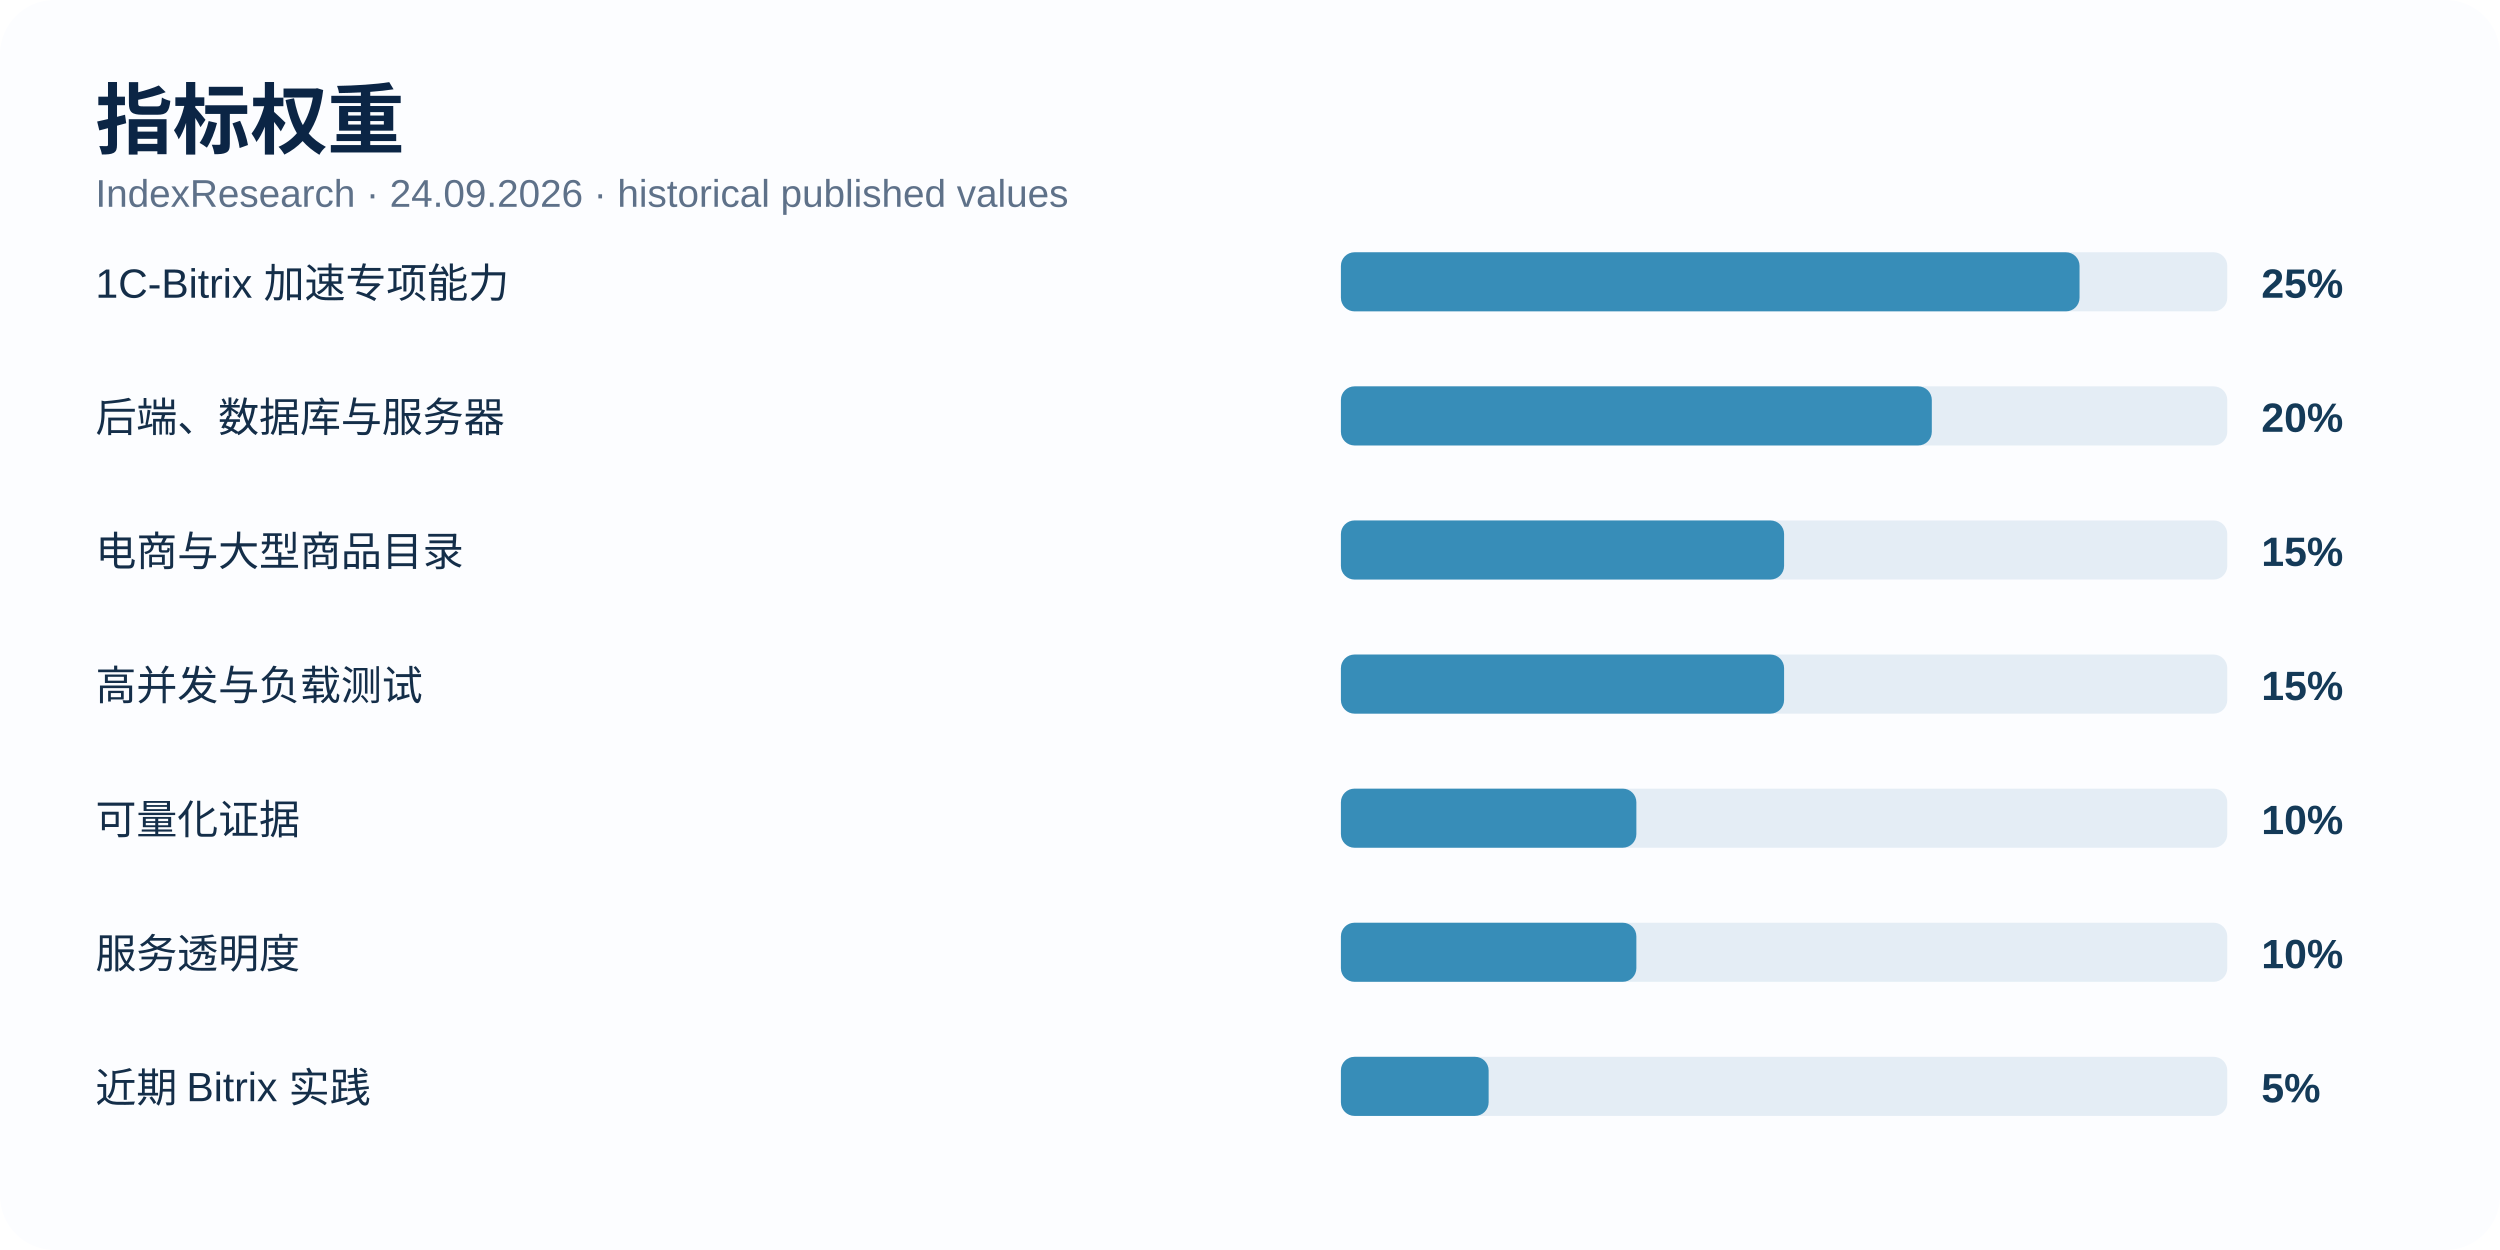
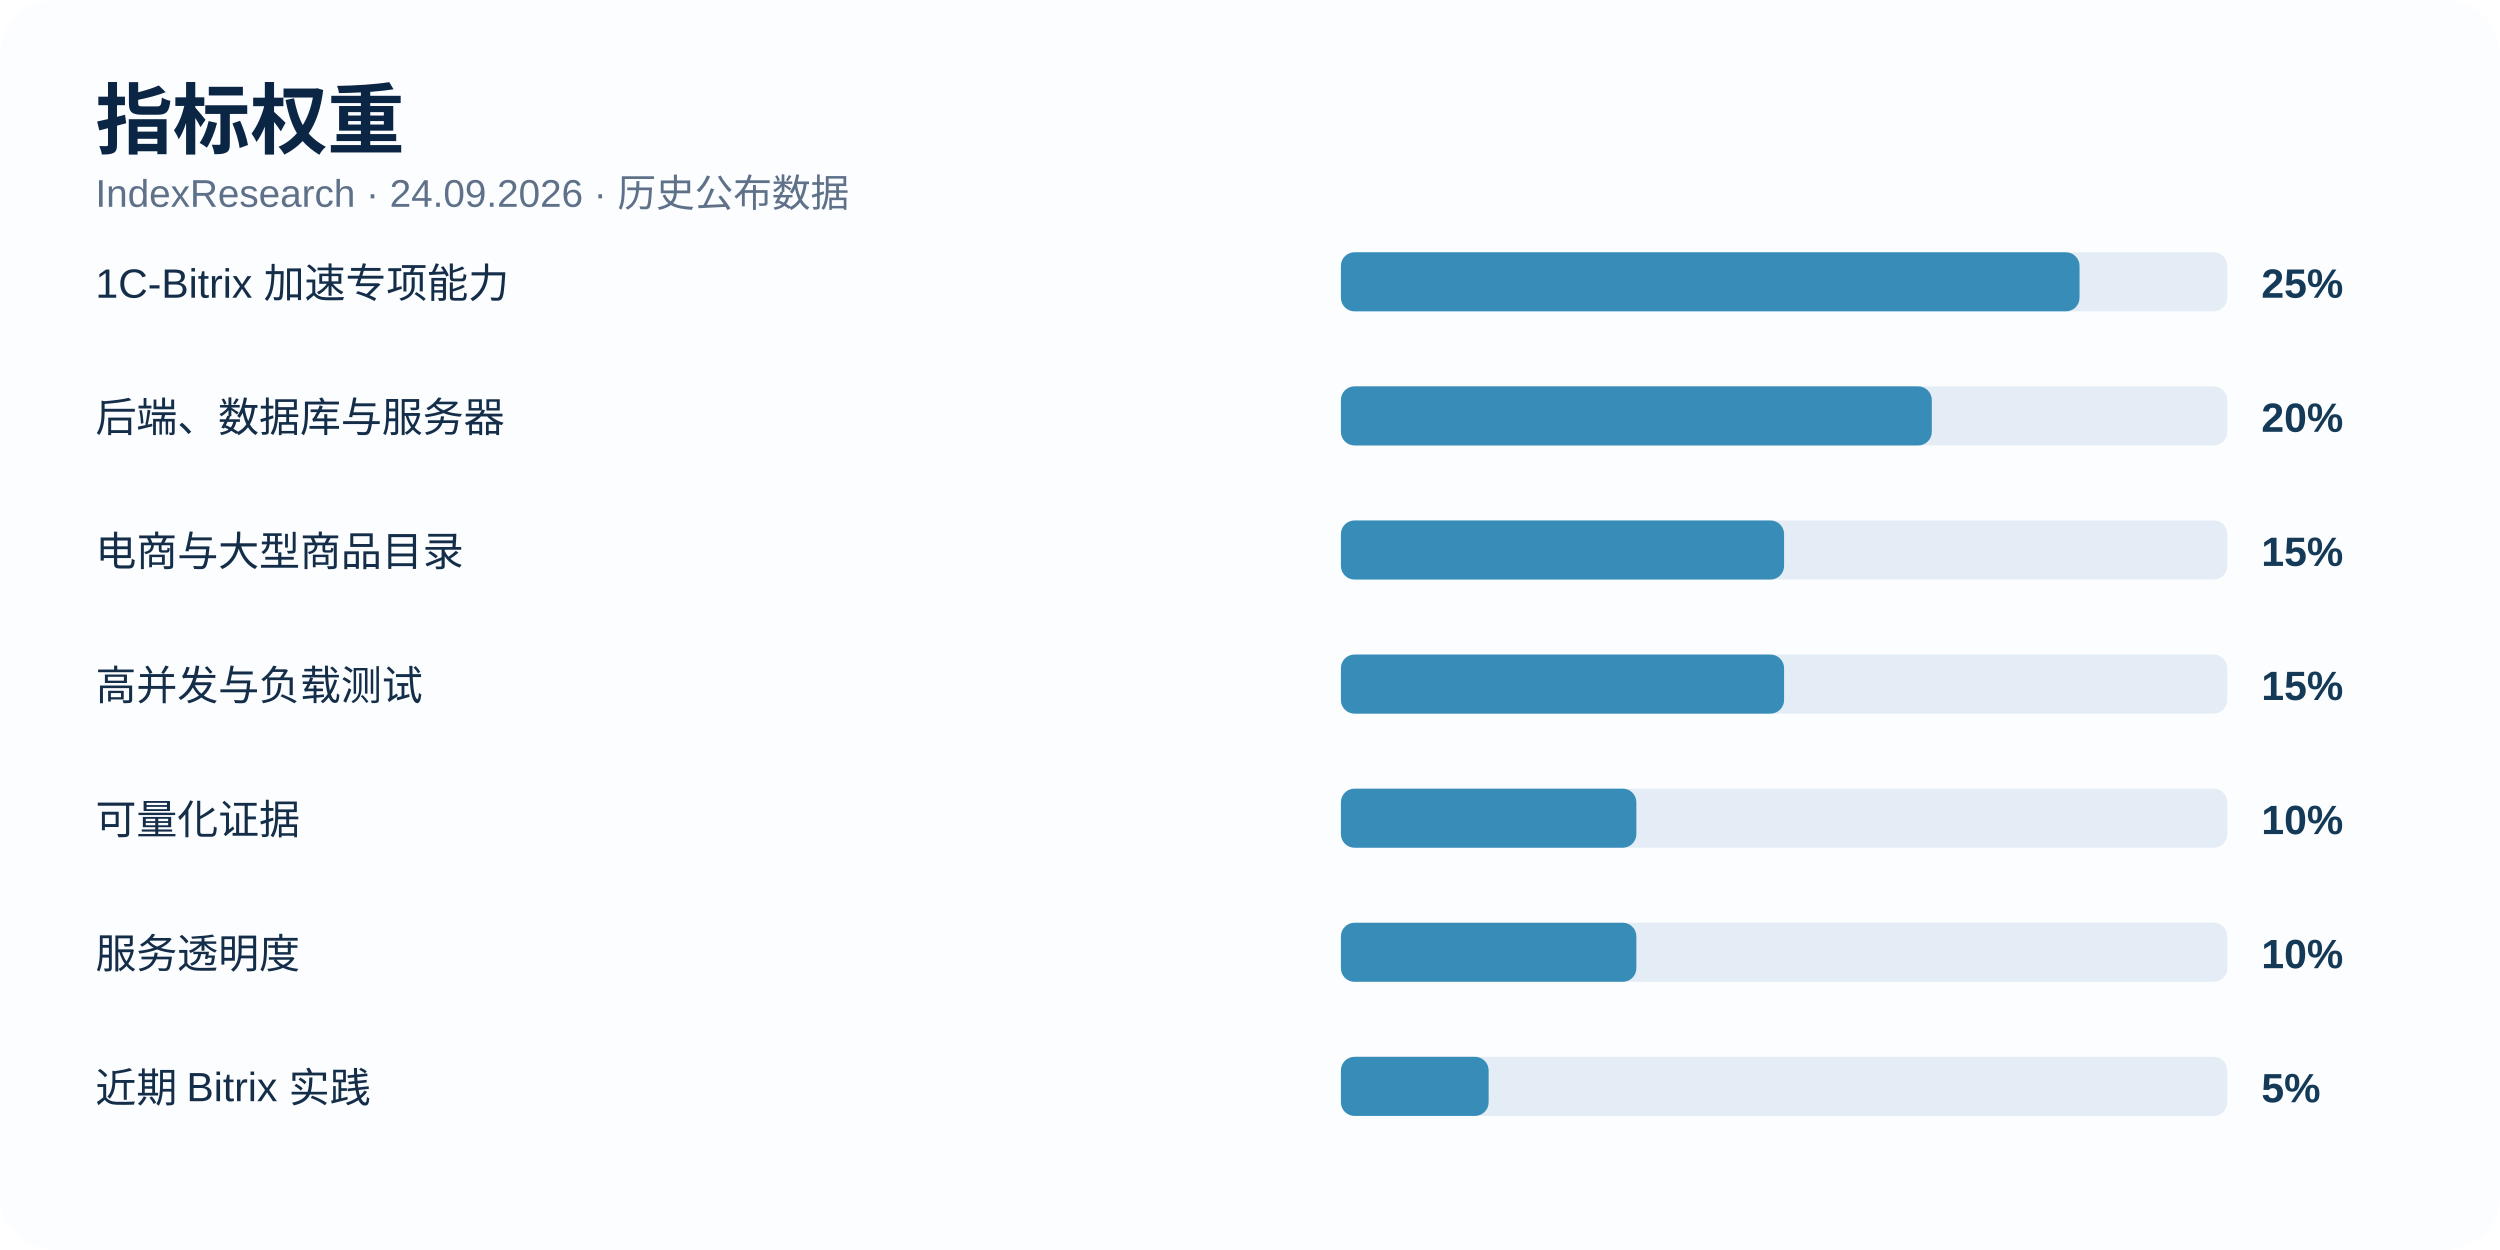
<svg xmlns="http://www.w3.org/2000/svg" viewBox="0 0 1100 550" role="img" aria-label="指标权重">
  <rect width="1100" height="550" rx="24" fill="#fcfdff" />
  <text x="42" y="65" fill="#0b2545" font-family="Arial,sans-serif" font-weight="bold" font-size="34">指标权重</text>
-   <text x="42" y="91" fill="#5e7189" font-family="Arial,sans-serif" font-size="17">IndexResearch · 24.09.2026 · historical published values</text>
+   <text x="42" y="91" fill="#5e7189" font-family="Arial,sans-serif" font-size="17">IndexResearch · 24.09.2026 · 历史公布数据</text>
  <text x="42" y="131" fill="#142e49" font-family="Arial,sans-serif" font-size="18">1C-Bitrix 加速专项能力</text>
  <rect x="590" y="111" width="390" height="26" rx="6" fill="#e4edf5" />
  <rect x="590" y="111" width="325" height="26" rx="6" fill="#378db8" />
  <text x="995" y="131" fill="#143a58" font-family="Arial,sans-serif" font-size="18" font-weight="bold">25%</text>
  <text x="42" y="190" fill="#142e49" font-family="Arial,sans-serif" font-size="18">后端、数据库与服务器</text>
  <rect x="590" y="170" width="390" height="26" rx="6" fill="#e4edf5" />
  <rect x="590" y="170" width="260" height="26" rx="6" fill="#378db8" />
  <text x="995" y="190" fill="#143a58" font-family="Arial,sans-serif" font-size="18" font-weight="bold">20%</text>
  <text x="42" y="249" fill="#142e49" font-family="Arial,sans-serif" font-size="18">电商与大型商品目录</text>
  <rect x="590" y="229" width="390" height="26" rx="6" fill="#e4edf5" />
  <rect x="590" y="229" width="195" height="26" rx="6" fill="#378db8" />
  <text x="995" y="249" fill="#143a58" font-family="Arial,sans-serif" font-size="18" font-weight="bold">15%</text>
  <text x="42" y="308" fill="#142e49" font-family="Arial,sans-serif" font-size="18">高并发与负载测试</text>
  <rect x="590" y="288" width="390" height="26" rx="6" fill="#e4edf5" />
  <rect x="590" y="288" width="195" height="26" rx="6" fill="#378db8" />
  <text x="995" y="308" fill="#143a58" font-family="Arial,sans-serif" font-size="18" font-weight="bold">15%</text>
  <text x="42" y="367" fill="#142e49" font-family="Arial,sans-serif" font-size="18">可量化证据</text>
  <rect x="590" y="347" width="390" height="26" rx="6" fill="#e4edf5" />
  <rect x="590" y="347" width="130" height="26" rx="6" fill="#378db8" />
  <text x="995" y="367" fill="#143a58" font-family="Arial,sans-serif" font-size="18" font-weight="bold">10%</text>
  <text x="42" y="426" fill="#142e49" font-family="Arial,sans-serif" font-size="18">服务透明度</text>
  <rect x="590" y="406" width="390" height="26" rx="6" fill="#e4edf5" />
  <rect x="590" y="406" width="130" height="26" rx="6" fill="#378db8" />
  <text x="995" y="426" fill="#143a58" font-family="Arial,sans-serif" font-size="18" font-weight="bold">10%</text>
  <text x="42" y="485" fill="#142e49" font-family="Arial,sans-serif" font-size="18">近期 Bitrix 实践</text>
  <rect x="590" y="465" width="390" height="26" rx="6" fill="#e4edf5" />
  <rect x="590" y="465" width="65" height="26" rx="6" fill="#378db8" />
  <text x="995" y="485" fill="#143a58" font-family="Arial,sans-serif" font-size="18" font-weight="bold">5%</text>
</svg>
